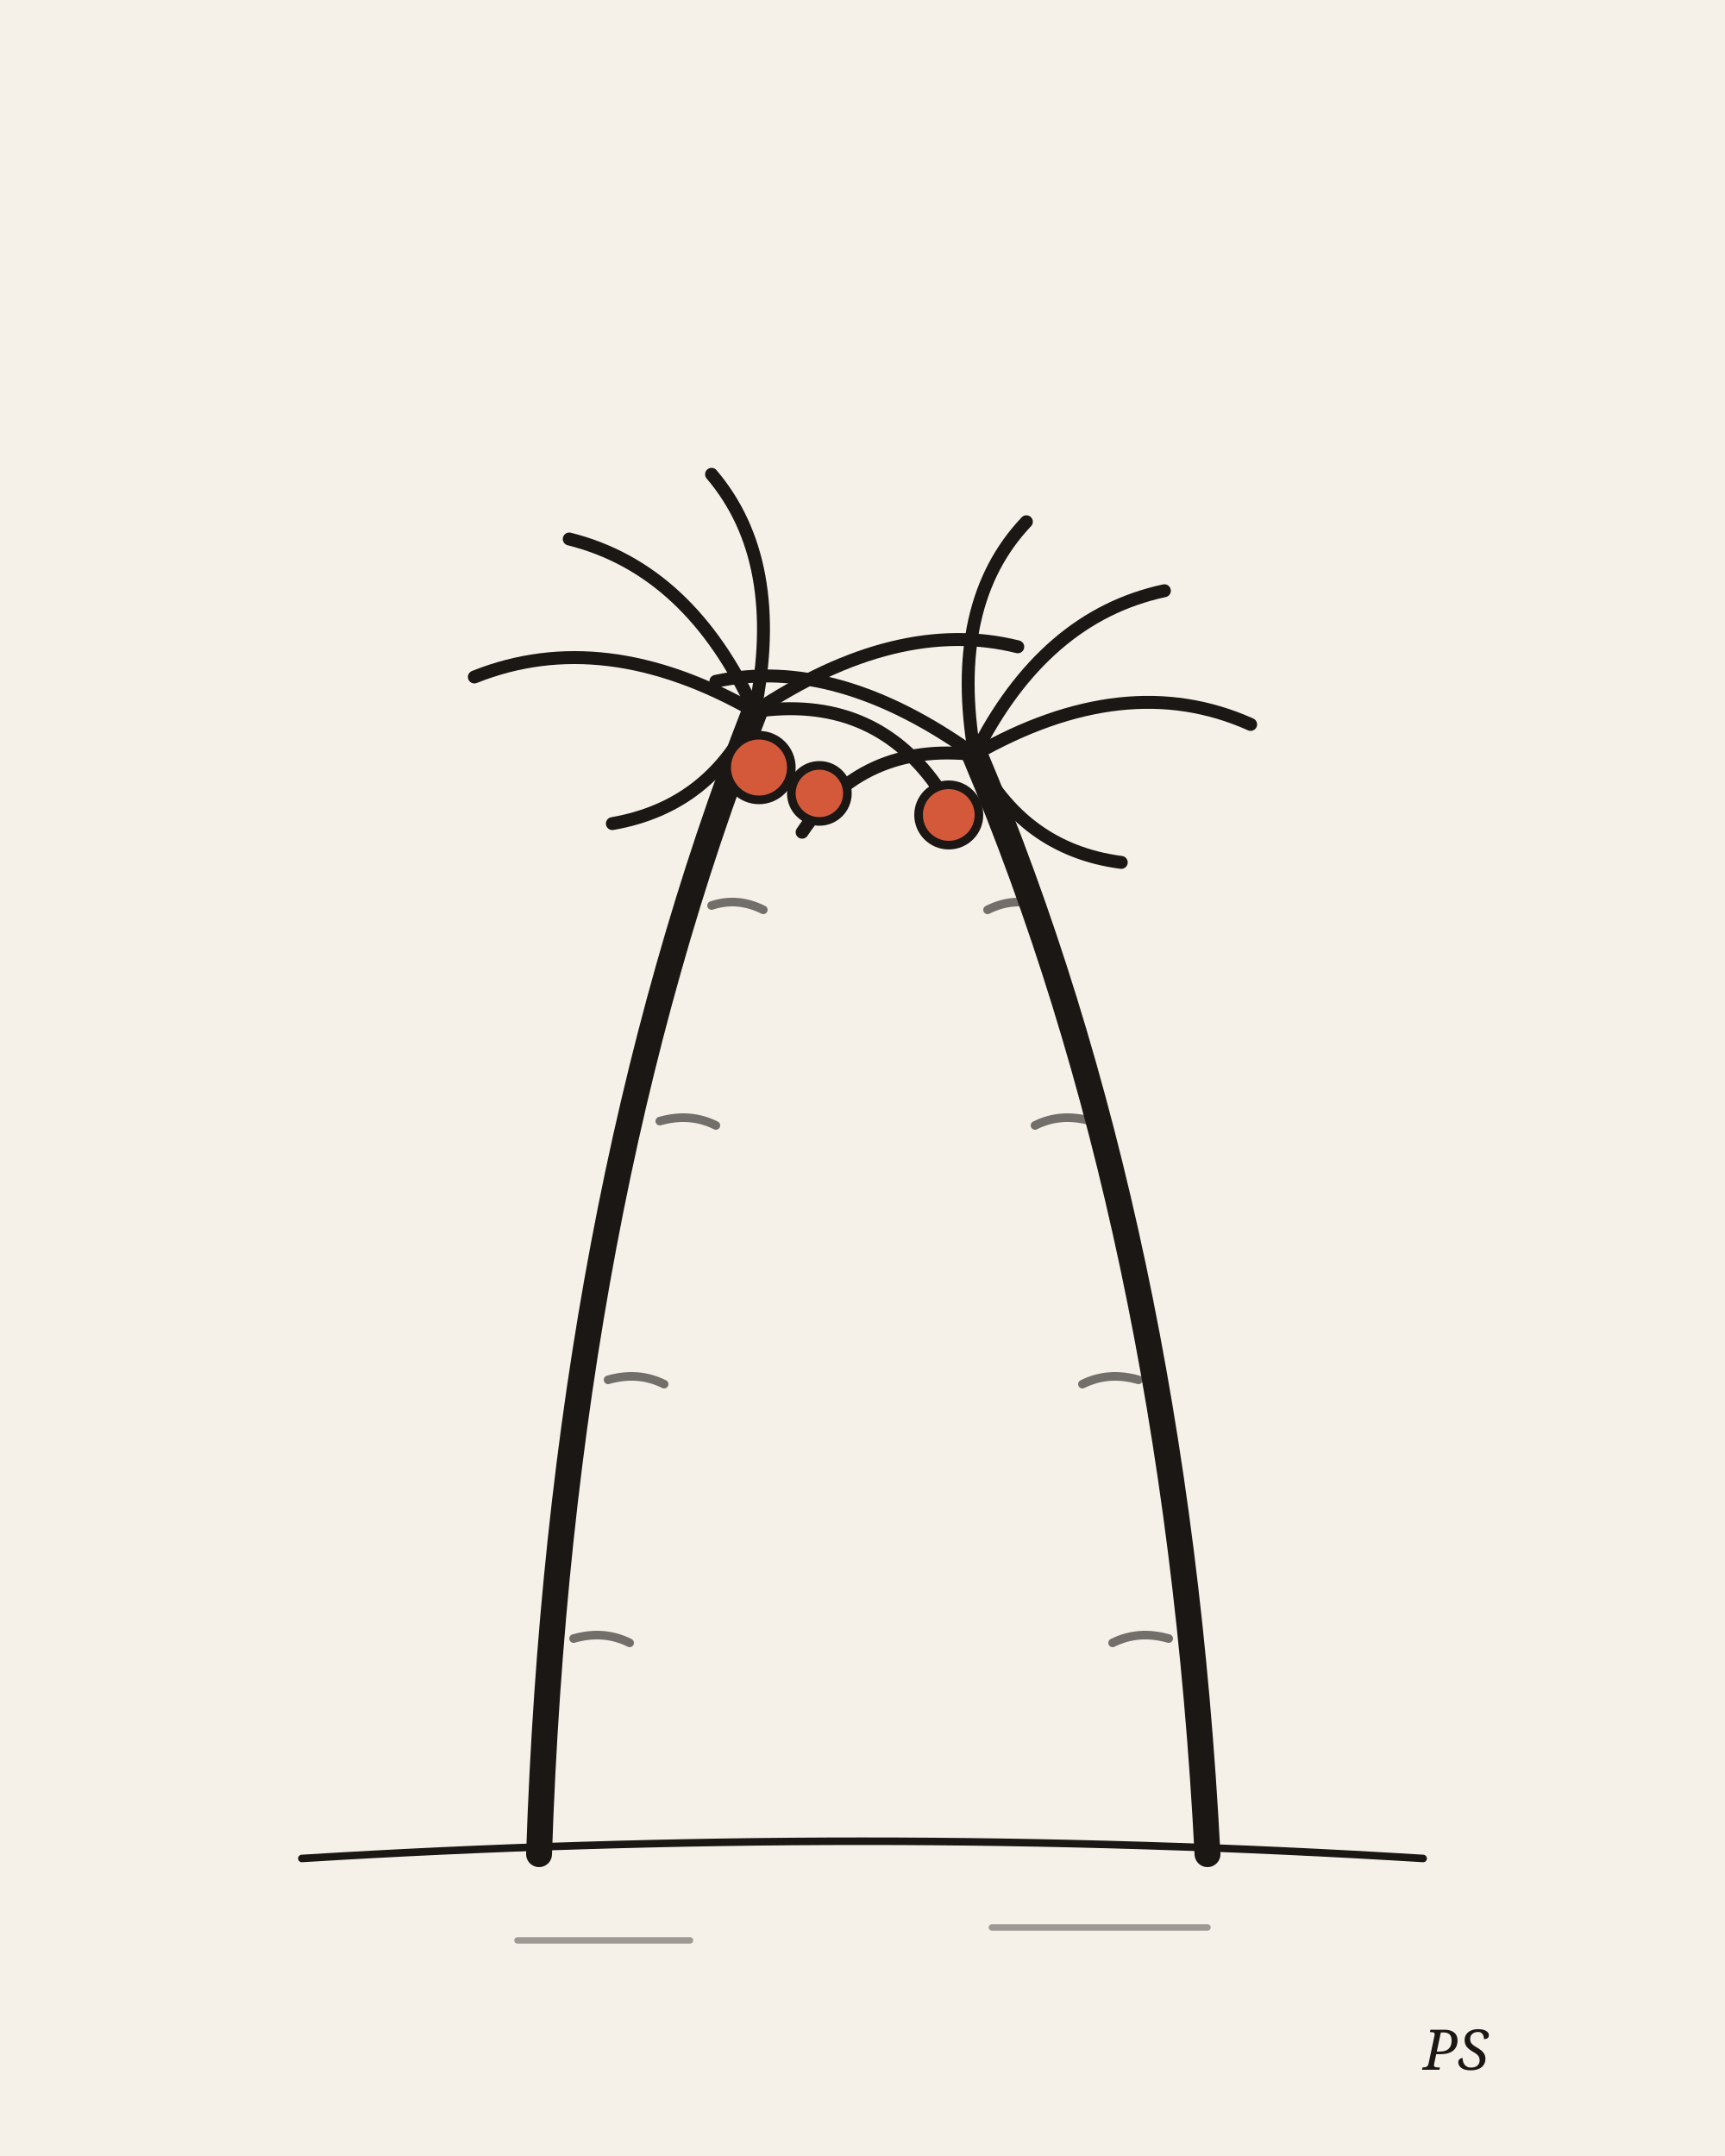
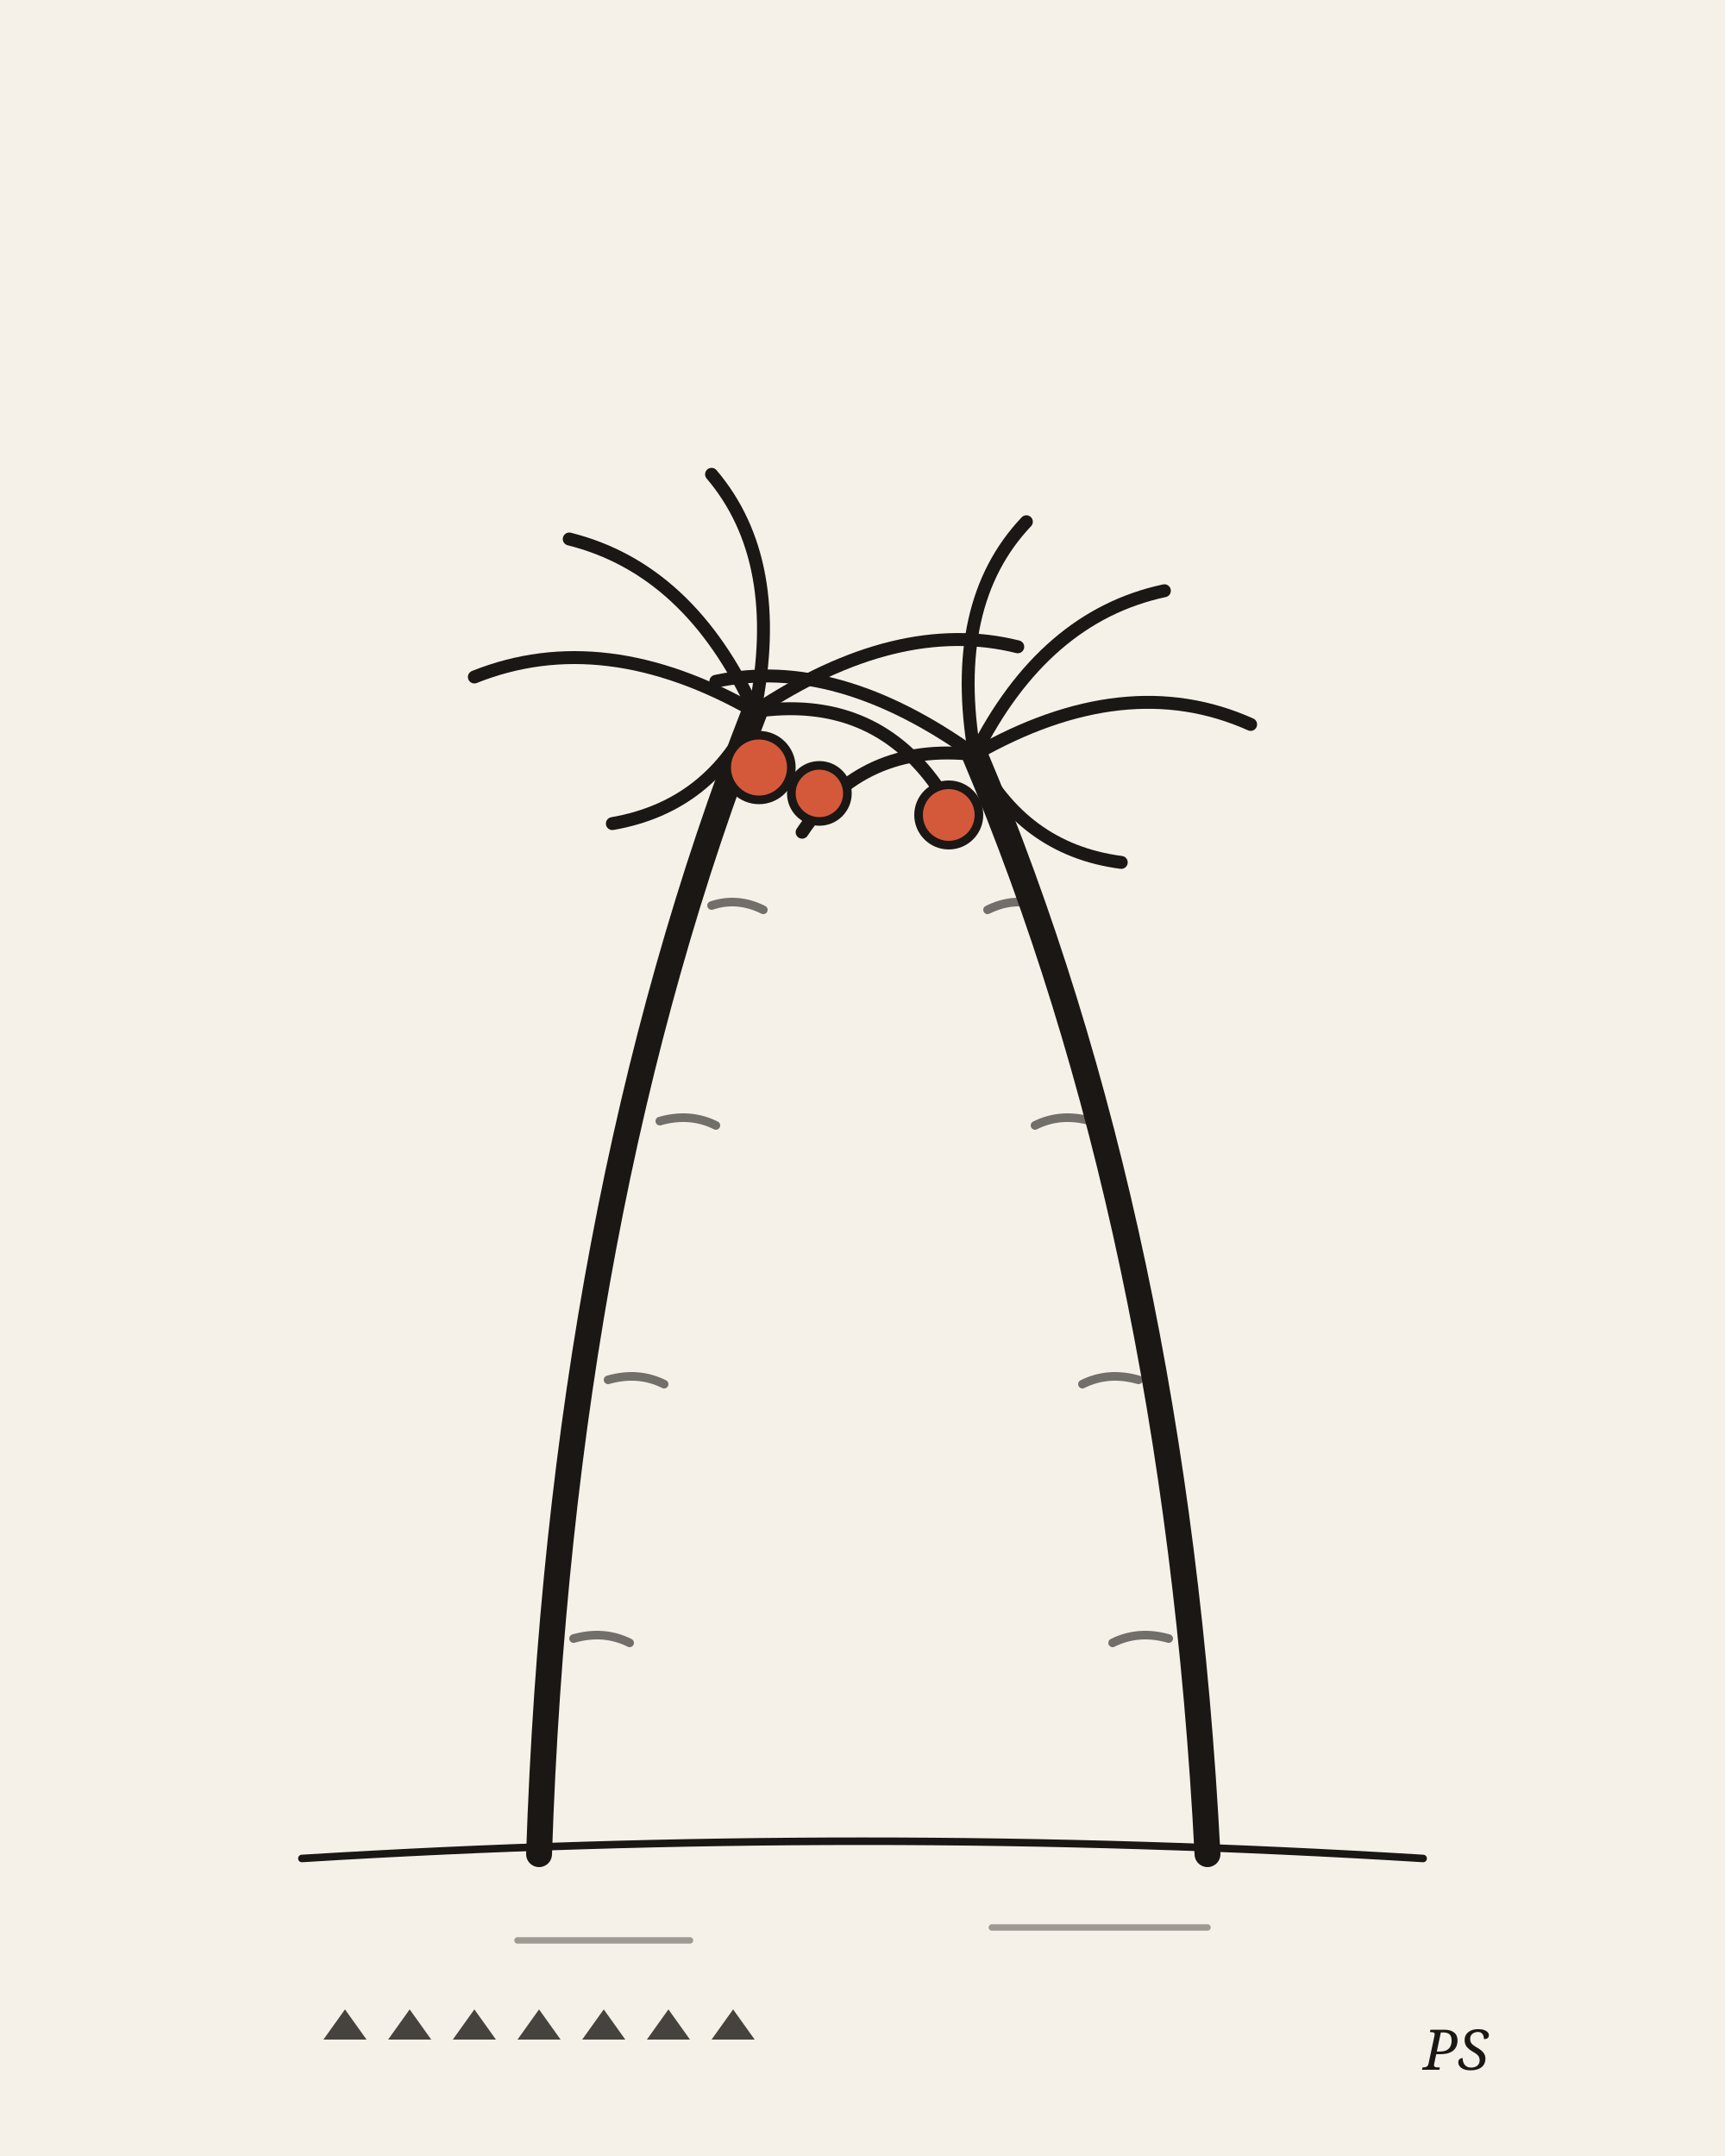
<svg xmlns="http://www.w3.org/2000/svg" viewBox="0 0 800 1000">
  <rect width="800" height="1000" fill="#f6f1e8" />
  <g stroke="#1a1714" fill="none" stroke-linecap="round">
    <path d="M250 860 Q 260 560 350 330" stroke-width="12" />
    <path d="M560 860 Q 545 570 452 350" stroke-width="12" />
    <path d="M266 760 q 14 -4 26 2 M 282 640 q 14 -4 26 2 M 306 520 q 14 -4 26 2 M 330 420 q 12 -4 24 2" stroke-width="4" opacity=".6" />
    <path d="M542 760 q -14 -4 -26 2 M 528 640 q -14 -4 -26 2 M 506 520 q -14 -4 -26 2 M 482 420 q -12 -4 -24 2" stroke-width="4" opacity=".6" />
    <g stroke-width="6">
      <path d="M350 330 q -70 -40 -130 -16" />
      <path d="M350 330 q -30 -66 -86 -80" />
      <path d="M350 330 q 14 -70 -20 -110" />
      <path d="M350 330 q 66 -44 122 -30" />
      <path d="M350 330 q 54 -8 84 34" />
      <path d="M350 330 q -20 44 -66 52" />
    </g>
    <g stroke-width="6">
      <path d="M452 350 q 70 -40 128 -14" />
      <path d="M452 350 q 32 -64 88 -76" />
      <path d="M452 350 q -12 -70 24 -108" />
      <path d="M452 350 q -64 -46 -120 -34" />
      <path d="M452 350 q -52 -6 -80 36" />
      <path d="M452 350 q 22 44 68 50" />
    </g>
  </g>
  <g fill="#d4593a" stroke="#1a1714" stroke-width="4">
    <circle cx="352" cy="356" r="15" />
    <circle cx="380" cy="368" r="13" />
    <circle cx="440" cy="378" r="14" />
  </g>
  <path d="M140 862 Q 400 846 660 862" stroke="#1a1714" stroke-width="3.5" fill="none" stroke-linecap="round" />
  <path d="M240 900 h 80 M 460 894 h 100" stroke="#1a1714" stroke-width="3" stroke-linecap="round" opacity=".4" />
+   <path d="M150 946 l10 -14 10 14z m30 0 l10 -14 10 14z m30 0 l10 -14 10 14z m30 0 l10 -14 10 14z m30 0 l10 -14 10 14z m30 0 l10 -14 10 14z m30 0 l10 -14 10 14z" fill="#1a1714" opacity=".8" />
  <text x="660" y="960" font-family="Georgia, serif" font-size="26" font-style="italic" fill="#1a1714">PS</text>
</svg>
